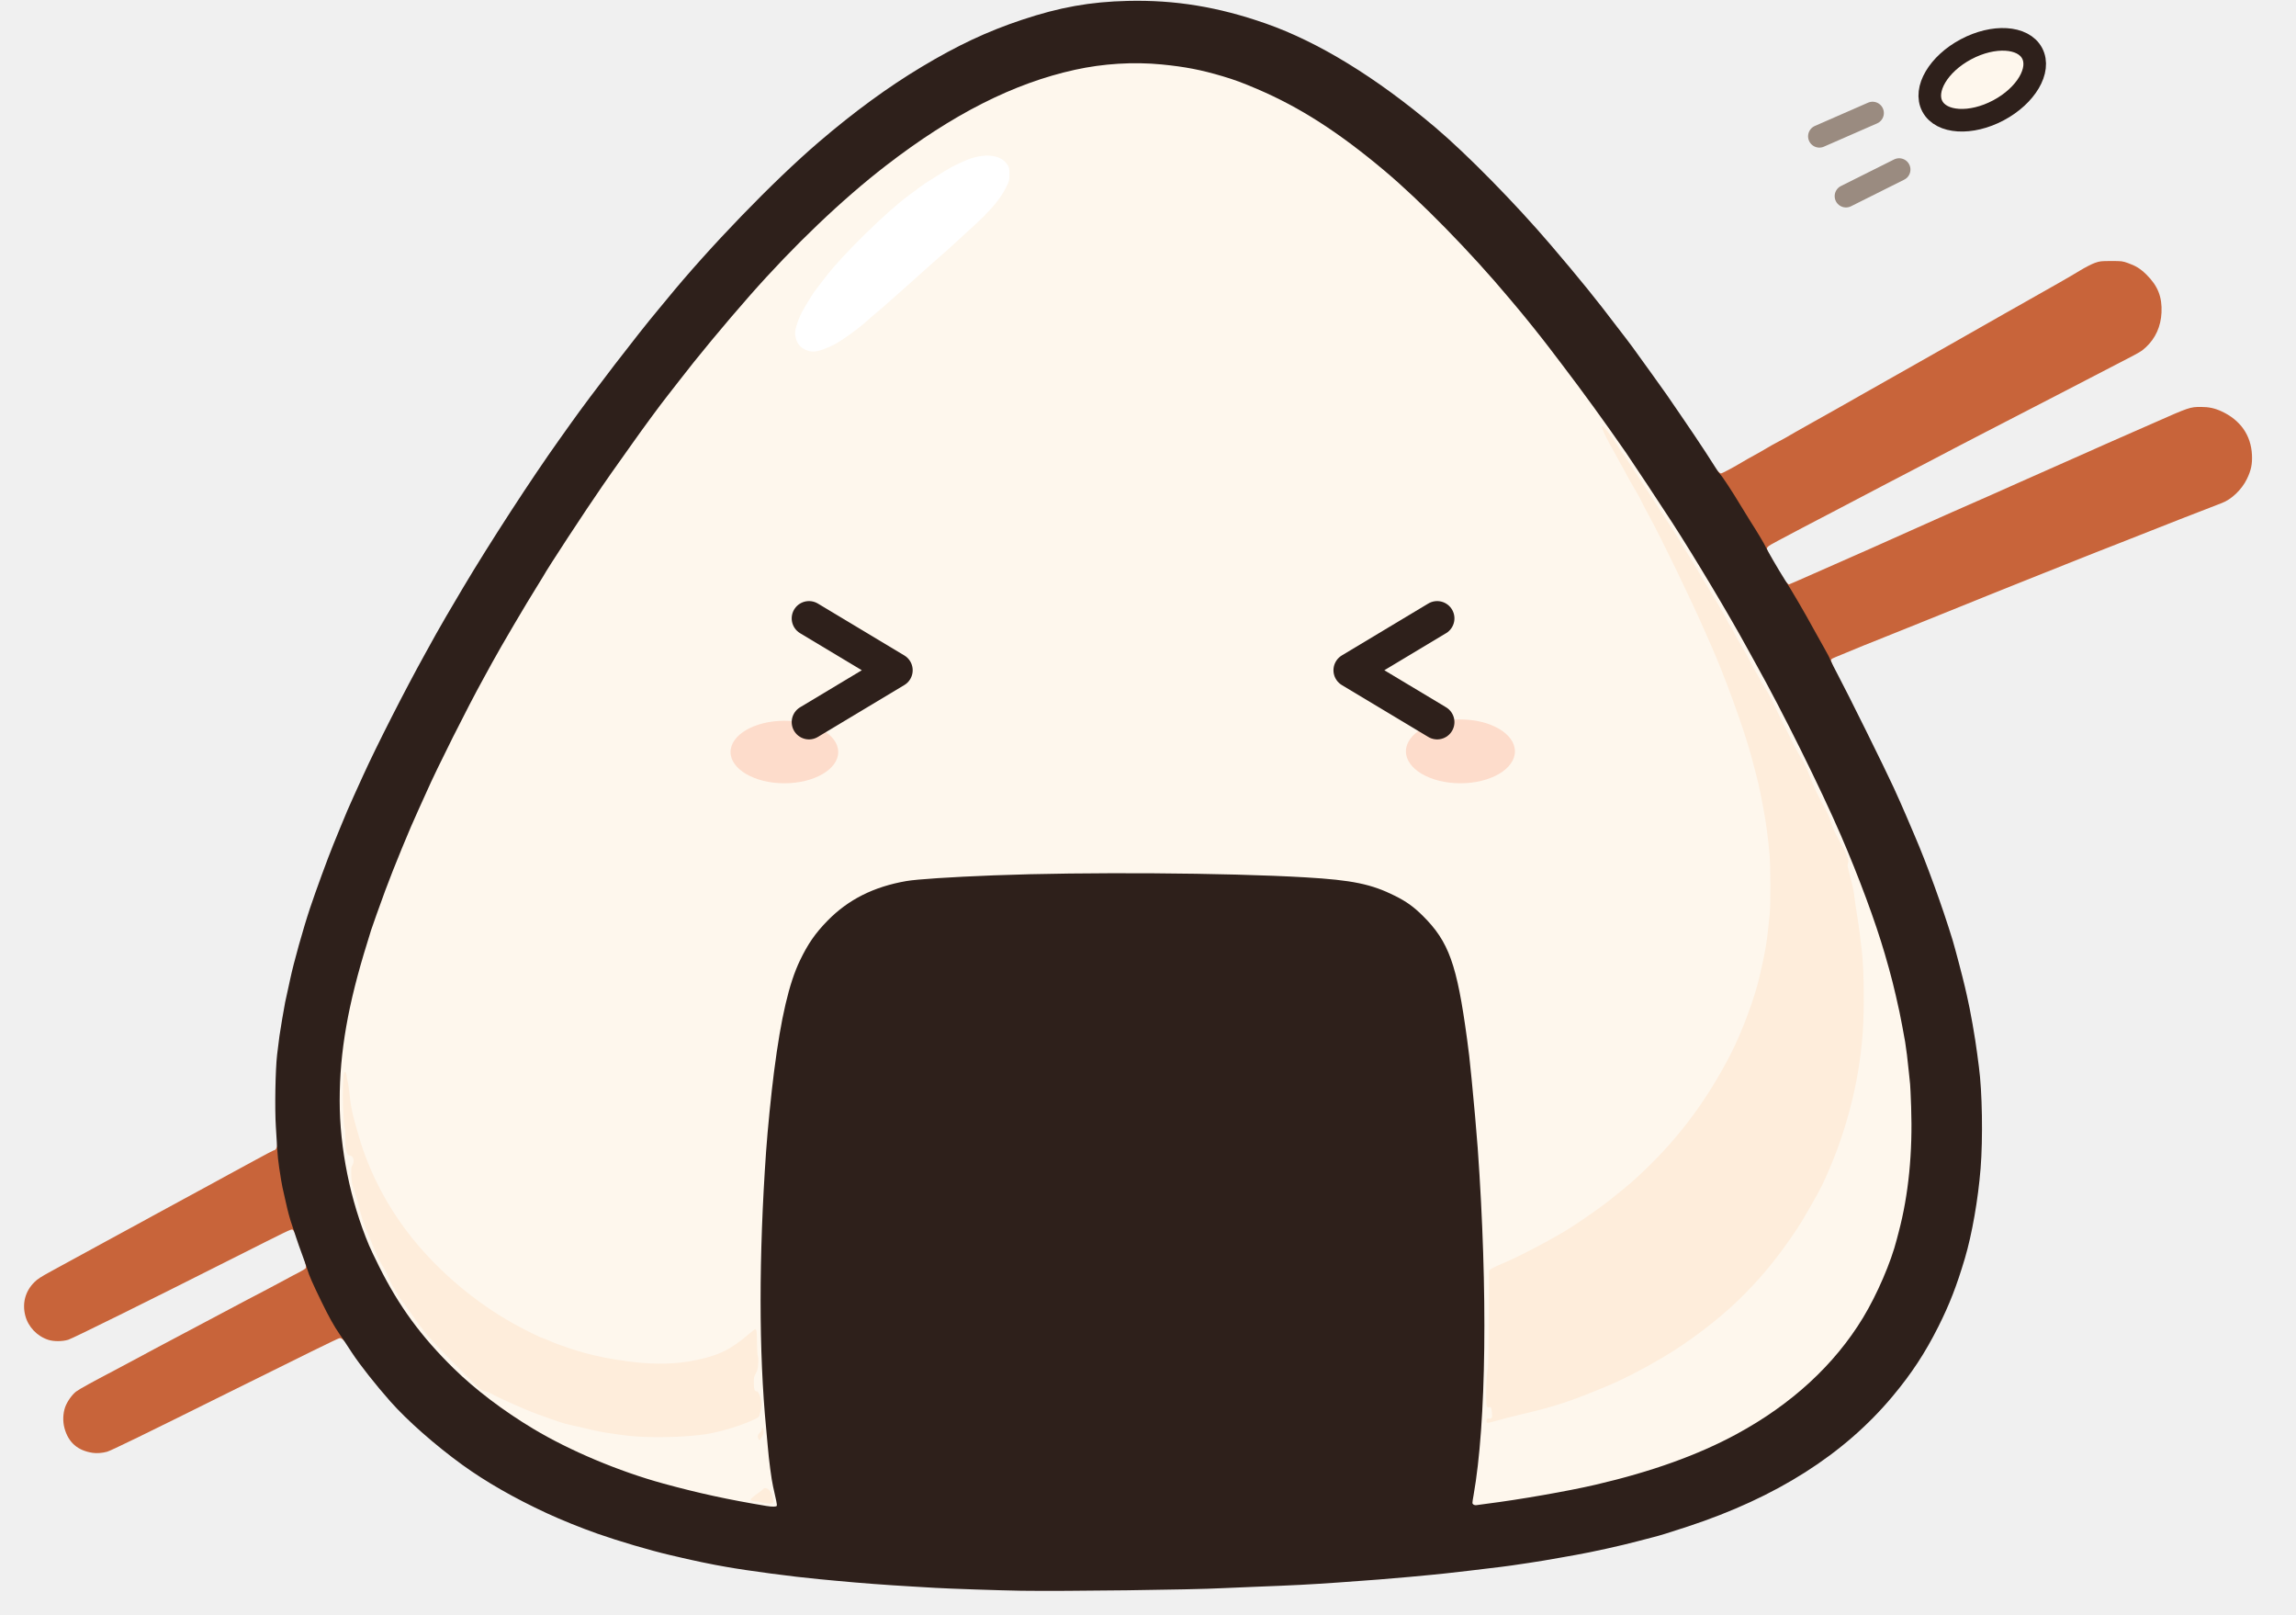
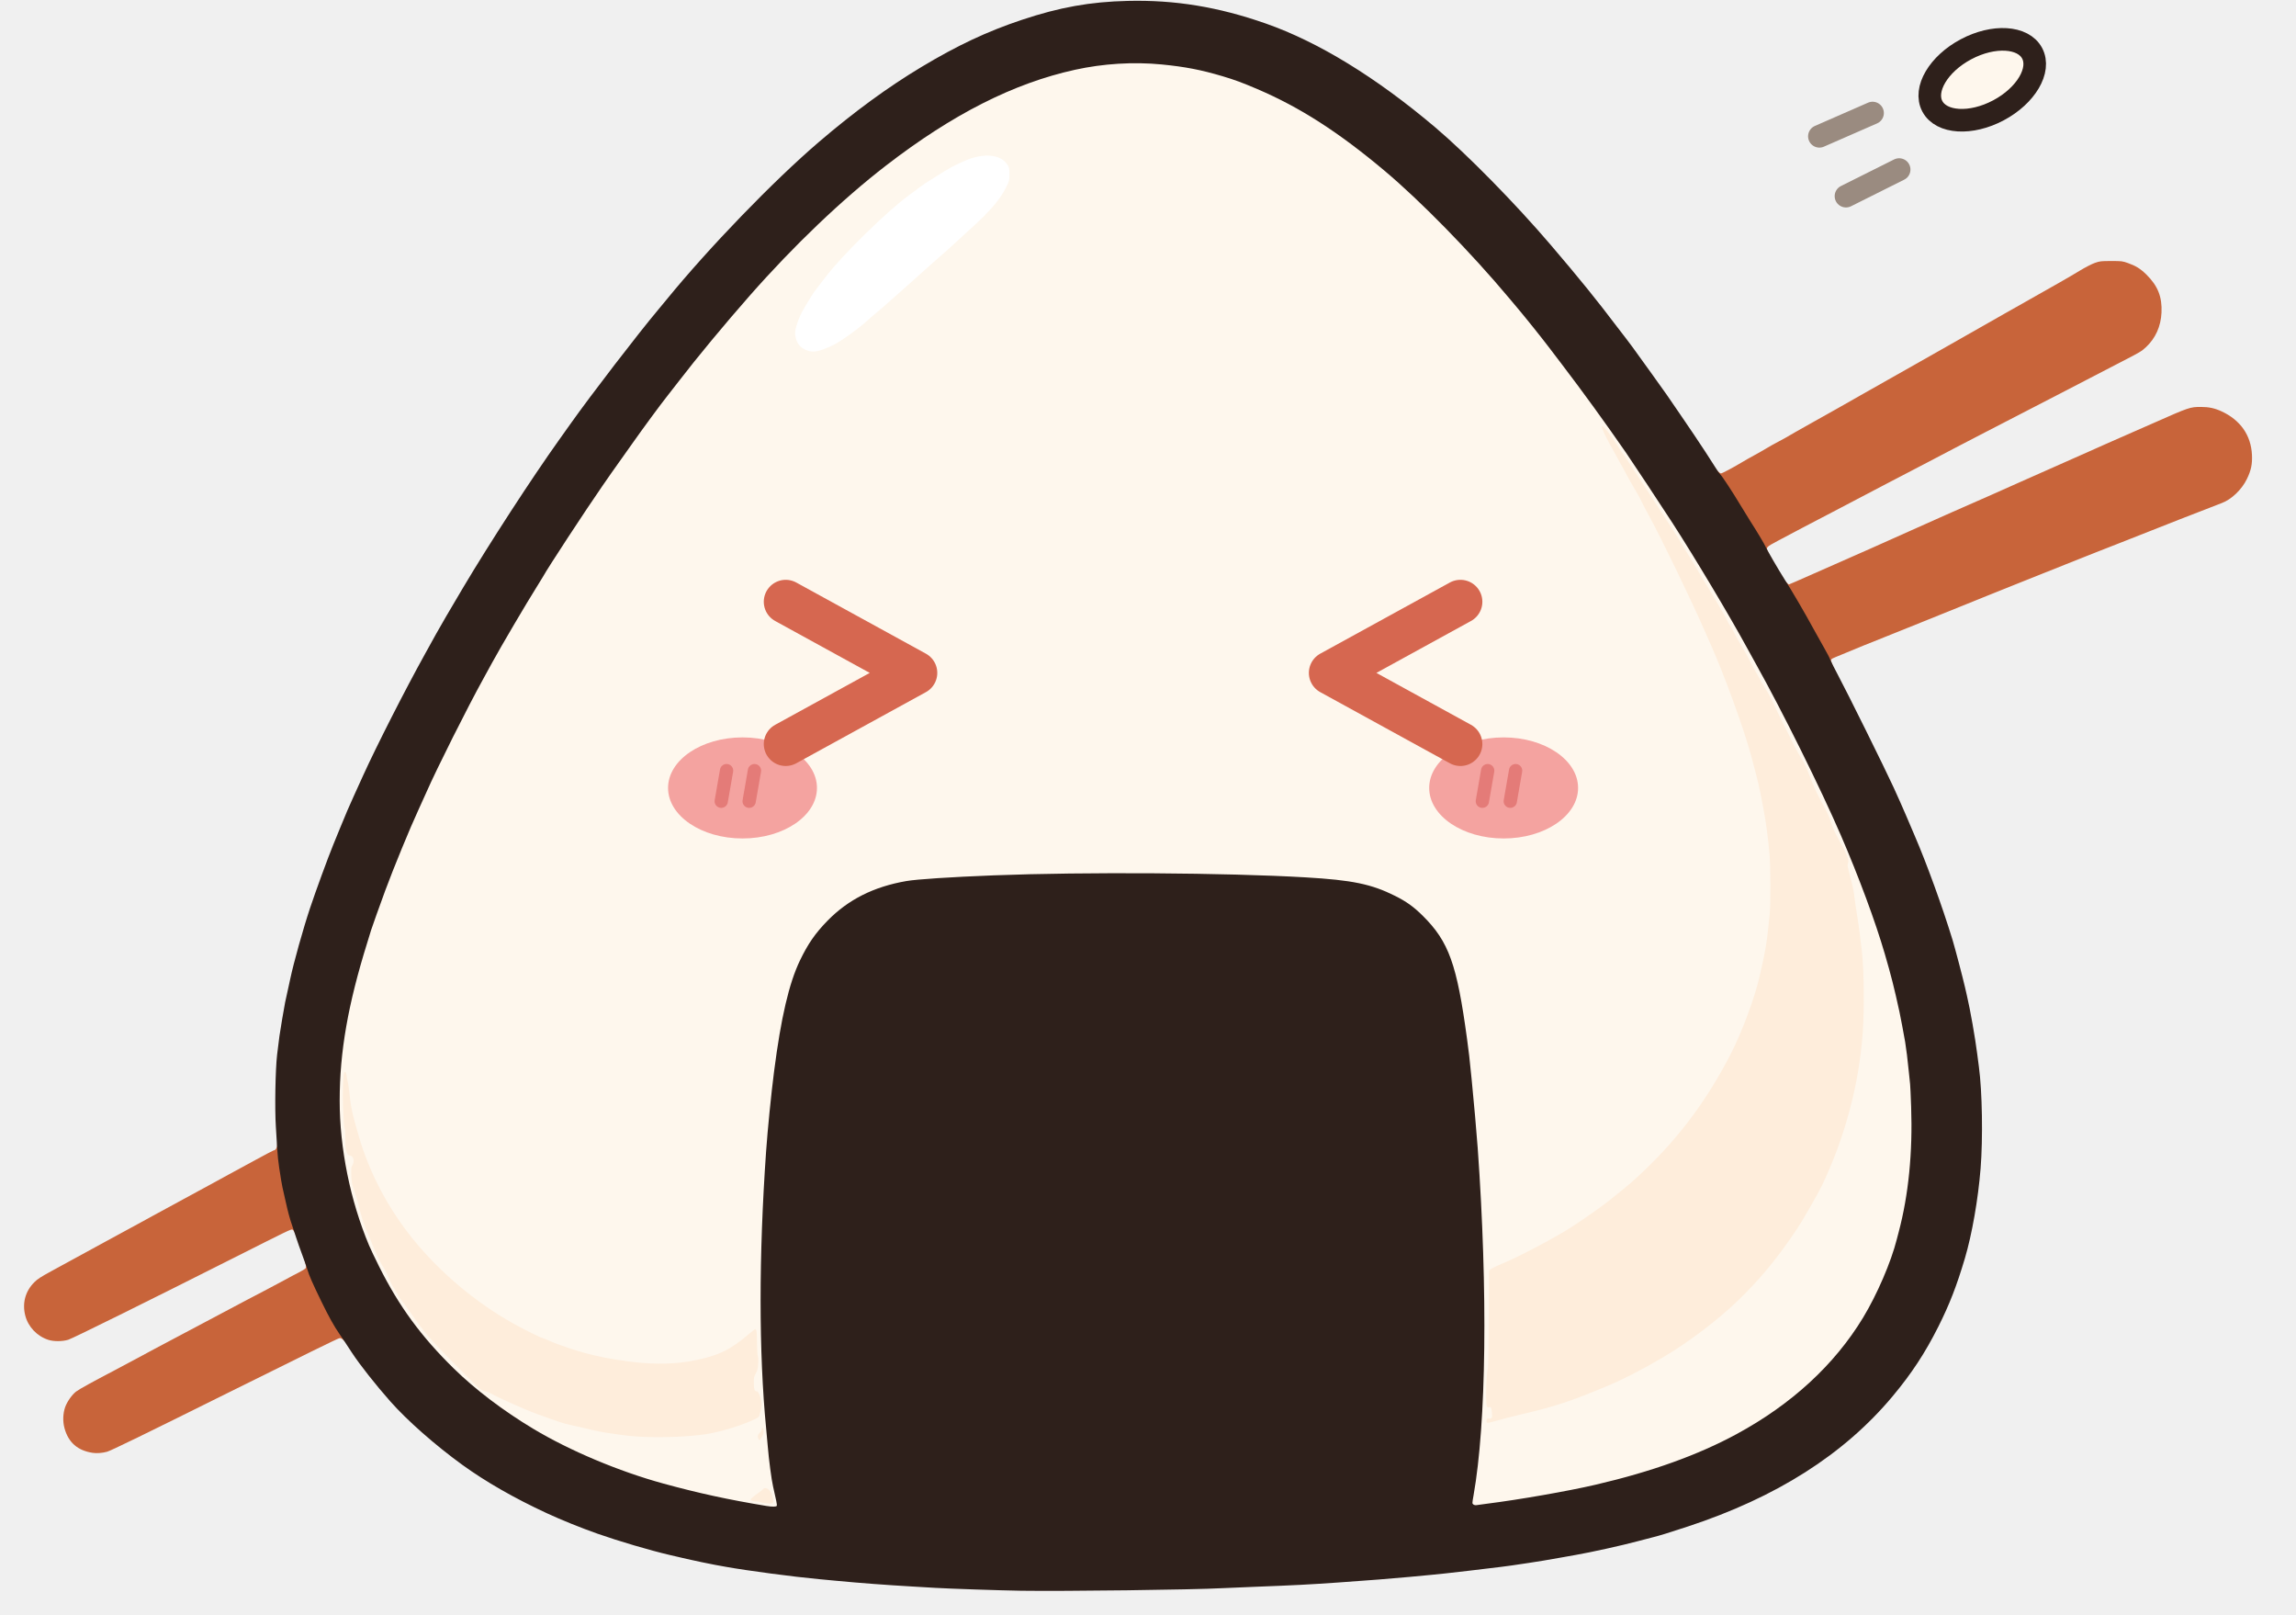
<svg xmlns="http://www.w3.org/2000/svg" viewBox="168 700 3454 2428" role="img" aria-label="Ben, screaming">
  <path id="chopsticks" d="m 307.5,2884.987 c -22.695,-3.362 -36.662,-15.602 -42.516,-37.254 -2.709,-10.021 -2.336,-21.823 0.991,-31.382 2.848,-8.183 10.363,-18.906 16.488,-23.526 4.939,-3.725 24.267,-14.389 59.537,-32.847 10.175,-5.325 23,-12.158 28.5,-15.184 10.624,-5.845 42.326,-22.74 85,-45.297 14.3,-7.559 32.975,-17.459 41.5,-22 31.419,-16.736 51.019,-27.076 72,-37.984 11.825,-6.148 25.1,-13.22 29.5,-15.716 4.4,-2.496 12.594,-6.841 18.209,-9.655 5.615,-2.814 10.661,-5.962 11.213,-6.994 0.713,-1.332 0.541,-3.509 -0.594,-7.497 -1.292,-4.541 -1.357,-5.91 -0.341,-7.134 0.692,-0.833 1.696,-1.515 2.232,-1.515 1.426,0 14.56,12.906 16.752,16.462 1.03,1.671 3.204,6.638 4.831,11.039 3.469,9.386 24.22,52.923 31.441,65.966 2.751,4.969 7.196,12.389 9.879,16.488 5.787,8.845 6.133,11.812 1.8,15.457 -1.692,1.424 -3.55,2.589 -4.129,2.589 -0.579,0 -2.803,-1.581 -4.942,-3.514 -3.111,-2.811 -4.411,-3.384 -6.493,-2.861 -3.058,0.767 -52.642,25.081 -165.359,81.086 -129.645,64.415 -178.101,88.016 -184,89.62 -7.188,1.954 -15.282,2.578 -21.5,1.657 z m -66.702,-169.918 c -17.054,-5.453 -30.443,-19.543 -34.816,-36.64 -4.749,-18.569 0.092,-36.447 13.518,-49.919 4.856,-4.873 9.718,-8.047 25.5,-16.651 10.725,-5.846 24,-13.089 29.5,-16.094 5.5,-3.005 15.4,-8.406 22,-12.002 6.6,-3.596 18.75,-10.233 27,-14.749 16.262,-8.902 32.879,-17.926 52.5,-28.512 6.875,-3.709 16.325,-8.89 21,-11.514 4.675,-2.623 25.375,-13.874 46,-25.002 20.625,-11.128 41.325,-22.375 46,-24.995 4.675,-2.619 14.575,-8.036 22,-12.037 7.425,-4.001 25.74,-13.953 40.7,-22.114 14.96,-8.162 27.672,-14.84 28.25,-14.84 2.588,0 5.05,-4.085 5.05,-8.378 0,-7.364 1.976,-7.705 8.559,-1.478 7.239,6.846 8.241,8.925 9.434,19.563 0.921,8.217 1.596,12.644 5.454,35.792 3.396,20.378 9.192,45.49 14.621,63.355 2.67,8.786 2.475,10.537 -1.685,15.142 -4.847,5.365 -7.454,5.302 -9.962,-0.243 -1.057,-2.335 -2.733,-4.398 -3.725,-4.584 -2.456,-0.46 -6.226,1.362 -85.137,41.151 -133.484,67.306 -245.129,122.523 -251.915,124.59 -8.791,2.678 -21.75,2.746 -29.847,0.158 z M 2911.861,1698.295 c -4.724,-4.837 -9.608,-10.82 -10.855,-13.295 -1.247,-2.475 -5.062,-9.225 -8.479,-15 -3.417,-5.775 -9.895,-17.391 -14.397,-25.814 -4.502,-8.422 -9.254,-17.006 -10.56,-19.075 -8.253,-13.073 -24.57,-42.874 -24.57,-44.872 0,-2.579 4.965,-8.239 7.227,-8.239 0.759,0 2.907,1.575 4.773,3.5 1.866,1.925 3.71,3.5 4.098,3.5 0.388,0 17.512,-7.466 38.054,-16.591 20.542,-9.125 45.448,-20.115 55.348,-24.421 16.455,-7.158 28.218,-12.392 86.5,-38.486 46.65,-20.886 76.492,-34.143 90,-39.983 16.229,-7.015 51.059,-22.448 79,-35.003 19.115,-8.589 78.634,-34.974 101.5,-44.994 7.15,-3.133 17.725,-7.854 23.5,-10.489 5.775,-2.636 17.025,-7.596 25,-11.023 7.975,-3.427 30.025,-13.104 49,-21.505 54.542,-24.147 55.595,-24.505 72.098,-24.505 11.704,0 20.731,1.937 30.879,6.625 28.391,13.116 44.359,35.937 45.761,65.403 0.669,14.062 -1.301,23.438 -7.67,36.506 -7.735,15.869 -23.215,30.651 -37.724,36.024 -14.026,5.194 -100.915,39.212 -155.843,61.015 -11.55,4.585 -26.175,10.311 -32.5,12.726 -6.325,2.415 -27.25,10.723 -46.5,18.463 -19.25,7.74 -50.525,20.229 -69.5,27.752 -18.975,7.523 -40.35,16.085 -47.5,19.026 -7.15,2.941 -22,8.946 -33,13.345 -11,4.399 -37.325,15.019 -58.5,23.602 -21.175,8.583 -48.175,19.438 -60,24.123 -26.834,10.632 -47.267,18.918 -61.5,24.941 -6.05,2.56 -13.25,5.541 -16,6.623 -7.837,3.086 -8.29,3.869 -5.583,9.65 2.765,5.904 2.483,8.57 -0.951,8.972 -2.022,0.237 -4.205,-1.434 -11.105,-8.5 z m -95.486,-166.471 c -5.996,-5.805 -9.343,-10.33 -16.146,-21.824 -4.72,-7.975 -10.684,-17.65 -13.254,-21.5 -2.569,-3.85 -9.531,-15.1 -15.471,-25 -5.94,-9.9 -15.458,-25.074 -21.152,-33.72 -5.694,-8.646 -10.353,-16.443 -10.353,-17.327 0,-1.966 5.321,-7.453 7.227,-7.453 0.759,0 2.907,1.575 4.773,3.5 1.866,1.925 4.054,3.5 4.862,3.5 1.758,0 18.607,-8.908 30.852,-16.311 4.832,-2.922 13.286,-7.732 18.786,-10.689 5.5,-2.958 13.958,-7.77 18.795,-10.694 4.837,-2.925 11.137,-6.489 14,-7.921 6.239,-3.122 20.373,-11.042 30.705,-17.207 4.125,-2.461 15.825,-9.051 26,-14.643 10.175,-5.592 26.375,-14.676 36,-20.187 9.625,-5.511 24.925,-14.203 34,-19.316 9.075,-5.113 27.75,-15.683 41.5,-23.487 13.75,-7.804 32.875,-18.609 42.5,-24.01 9.625,-5.401 26.725,-15.094 38,-21.541 35.264,-20.162 63.381,-36.136 96,-54.54 85.017,-47.967 94.096,-53.154 113,-64.563 8.255,-4.982 17.946,-9.949 22.5,-11.532 7.486,-2.602 9.06,-2.781 24.5,-2.794 15.907,-0.013 16.814,0.097 25.23,3.076 11.95,4.23 18.845,8.537 27.789,17.359 17.127,16.892 23.731,33.505 22.659,57 -0.949,20.799 -8.953,38.645 -23.38,52.128 -6.584,6.154 -9.092,7.657 -34.798,20.858 -21.457,11.019 -45.13,23.291 -96,49.765 -39.964,20.799 -79.242,41.089 -119,61.473 -20.35,10.433 -37.45,19.313 -38,19.733 -0.55,0.42 -19.45,10.331 -42,22.023 -22.55,11.693 -49.775,25.885 -60.5,31.537 -40.192,21.182 -59.128,31.111 -81,42.471 -30.982,16.092 -62.325,32.564 -82.25,43.225 -18.607,9.957 -18.554,9.892 -14.506,17.533 1.754,3.311 2.007,4.633 1.151,6 -2.351,3.751 -5.156,2.69 -13.02,-4.923 z" fill="#c8643a" />
  <path id="body" d="m 1704,3077.374 c -29.597,-0.446 -110.042,-3.157 -129.5,-4.363 -8.8,-0.546 -24.325,-1.463 -34.5,-2.039 -37.371,-2.115 -79.365,-5.271 -113,-8.49 -8.525,-0.816 -20.675,-1.96 -27,-2.542 -37.914,-3.488 -107.687,-12.72 -139.5,-18.459 -4.95,-0.893 -12.375,-2.229 -16.5,-2.97 -8.087,-1.452 -32.749,-6.612 -42.5,-8.892 -3.3,-0.772 -9.375,-2.185 -13.5,-3.141 -4.125,-0.956 -9.975,-2.313 -13,-3.017 -28.674,-6.668 -76.672,-20.817 -108.112,-31.868 -17.155,-6.03 -23.758,-8.586 -51.638,-19.99 -39.974,-16.35 -94.794,-45.263 -130.742,-68.954 -38.951,-25.67 -92.645,-70.33 -114.68,-95.386 C 746.12,2780.305 723.014,2750.78 711,2732.094 c -4.675,-7.271 -11.39,-17.355 -14.923,-22.407 -10.349,-14.803 -17.626,-27.674 -29.786,-52.687 -13.129,-27.006 -18.393,-39.014 -20.824,-47.5 -0.945,-3.3 -4.406,-13.2 -7.691,-22 -3.285,-8.8 -7.488,-20.725 -9.341,-26.5 -1.852,-5.775 -4.531,-13.875 -5.952,-18 -3.745,-10.869 -6.075,-19.514 -9.971,-37 -1.9,-8.525 -3.942,-17.573 -4.539,-20.107 -0.597,-2.534 -1.48,-7.259 -1.963,-10.5 -0.483,-3.241 -1.853,-11.968 -3.044,-19.393 -1.191,-7.425 -2.529,-20.25 -2.975,-28.5 -0.445,-8.25 -1.345,-23.1 -2,-33 -1.783,-26.958 -0.749,-86.065 1.898,-108.5 2.953,-25.033 3.816,-31.098 7.612,-53.5 4.064,-23.981 4.668,-27.045 9.464,-48 0.504,-2.2 1.675,-7.6 2.602,-12 5.144,-24.398 19.594,-76.082 29.916,-107 8.543,-25.591 26.847,-75.506 35.02,-95.5 2.585,-6.325 7.093,-17.35 10.017,-24.5 9.252,-22.625 13.079,-31.539 21.251,-49.5 4.379,-9.625 10.31,-22.675 13.18,-29 20.345,-44.838 63.541,-129.69 93.415,-183.5 5.496,-9.9 12.97,-23.4 16.608,-30 6.334,-11.491 20.72,-36.145 40.612,-69.6 40.022,-67.31 103.397,-164.815 144.875,-222.9 4.517,-6.325 12.201,-17.125 17.075,-24 30.629,-43.197 101.922,-135.914 131.872,-171.501 3.35,-3.98 8.791,-10.548 12.091,-14.594 9.473,-11.616 47.997,-56.442 57.435,-66.832 70.944,-78.088 130.675,-135.516 191.565,-184.178 43.36,-34.652 79.258,-59.893 119.67,-84.145 54.291,-32.58 98.653,-53.405 151.007,-70.885 56.687,-18.927 102.869,-27.192 159.324,-28.514 71.271,-1.669 136.229,8.983 207.869,34.086 60.223,21.102 127.602,58.471 192.345,106.676 72.289,53.822 126.608,104.631 199.798,186.887 40.343,45.34 86.675,101.777 121.499,148 3.522,4.675 8.729,11.425 11.571,15 5.4,6.793 10.15,13.297 39.802,54.5 22.02,30.597 24.754,34.502 43.074,61.5 8.024,11.825 17.211,25.325 20.416,30 8.088,11.799 27.801,41.941 33.431,51.118 2.571,4.19 5.419,8.237 6.329,8.992 2.533,2.102 18.213,25.903 29.743,45.148 5.681,9.483 12.9,21.22 16.041,26.083 9.624,14.899 21.105,34.089 22.565,37.717 1.645,4.089 20.009,35.663 28.175,48.442 11.788,18.448 31.112,51.493 43.858,75 5.07,9.35 12.491,22.625 16.491,29.5 4,6.875 7.793,14.147 8.43,16.159 0.637,2.013 5.684,12.137 11.217,22.5 14.905,27.916 70.927,140.996 84.391,170.341 6.435,14.025 14.839,32.925 18.676,42 3.837,9.075 9.794,23.025 13.238,31 17.945,41.554 41.626,106.751 56.844,156.5 3.603,11.778 15.665,57.589 18.694,71 1.118,4.95 2.457,10.8 2.975,13 4.927,20.903 12.347,62.883 15.465,87.5 0.871,6.875 2.041,15.875 2.599,20 4.927,36.378 6.089,106.914 2.505,152.071 -3.677,46.33 -12.935,99.301 -23.67,135.429 -12.27,41.294 -23.111,69.19 -39.831,102.5 -20.475,40.789 -40.222,70.658 -71.07,107.5 -61.339,73.257 -165.435,137.045 -290.969,178.302 -29.044,9.545 -42.782,13.773 -52.5,16.157 -4.95,1.214 -15.525,3.962 -23.5,6.107 -22.883,6.154 -70.658,16.709 -92.5,20.438 -4.4,0.751 -12.95,2.276 -19,3.388 -16.91,3.109 -45.37,7.869 -51.5,8.612 -3.025,0.367 -9.325,1.3 -14,2.073 -12.408,2.051 -37.387,5.228 -78.25,9.949 -32.109,3.71 -40.25,4.596 -54.75,5.957 -8.525,0.8 -22.925,2.158 -32,3.016 -26.312,2.489 -63.4,5.407 -107.5,8.457 -45.629,3.155 -63.69,4.087 -126.5,6.523 -20.625,0.8 -42.225,1.709 -48,2.021 -44.1,2.377 -237.908,4.855 -303,3.873 z" fill="#fef7ed" />
  <path id="shade" d="m 1321,2960.891 c -3.575,-0.392 -7.767,-1.202 -9.315,-1.802 -1.548,-0.599 -4.725,-1.09 -7.059,-1.09 -2.334,0 -5.117,-0.649 -6.185,-1.443 -1.875,-1.393 -1.821,-1.548 1.559,-4.521 1.925,-1.693 5.993,-4.821 9.04,-6.952 3.047,-2.131 6.14,-4.597 6.872,-5.479 3.662,-4.413 11.545,0.951 13.89,9.452 3.23,11.704 2.235,13.042 -8.803,11.834 z m -11.965,-96.826 c -1.831,-3.42 -1.162,-6.622 1.965,-9.408 1.865,-1.662 3,-3.647 3,-5.249 0,-4.14 2.458,-2.254 2.827,2.168 0.237,2.848 -0.448,5.361 -2.5,9.169 -1.555,2.886 -3.149,5.248 -3.542,5.25 -0.393,0 -1.181,-0.867 -1.75,-1.931 z M 1136.5,2860.957 c -15.886,-0.699 -25.802,-1.692 -45,-4.51 -20.395,-2.993 -23.087,-3.526 -48,-9.506 -4.4,-1.056 -12.43,-2.859 -17.845,-4.006 -9.708,-2.057 -17.705,-4.692 -51.148,-16.858 -14.291,-5.199 -52.575,-22.065 -63.007,-27.758 -7.789,-4.251 -10.267,-5.305 -13.697,-5.827 -2.074,-0.316 -5.805,-2.193 -8.5,-4.277 -2.642,-2.043 -20.339,-19.465 -39.327,-38.715 -36.073,-36.571 -42.494,-44.108 -65.716,-77.145 -5.632,-8.012 -11.554,-16.065 -13.162,-17.895 -1.607,-1.831 -3.25,-4.37 -3.65,-5.644 -0.4,-1.274 -3.083,-5.916 -5.961,-10.316 -2.878,-4.4 -5.568,-9.081 -5.976,-10.402 -1.445,-4.672 -8.673,-19.621 -10.922,-22.589 -4.092,-5.4 -14.797,-28.532 -21.219,-45.852 -0.784,-2.114 -2.333,-5.624 -3.444,-7.8 -3.139,-6.152 -10.053,-27.718 -11.978,-37.357 -0.93,-4.658 -2.157,-9.033 -4.487,-16 -1.868,-5.585 -2.87,-8.691 -5.165,-16 -0.898,-2.862 -1.697,-9.632 -1.868,-15.834 -0.256,-9.281 -0.022,-11.288 1.632,-14 3.744,-6.14 1.724,-14.2 -3.722,-14.851 -1.451,-0.173 -2.961,-0.99 -3.356,-1.815 -3.045,-6.365 -3.484,-9.266 -3.484,-23 0,-7.975 -0.415,-15.146 -0.923,-15.934 -1.04,-1.617 -1.196,-3.608 -2.465,-31.566 -0.932,-20.537 0.116,-51.129 1.811,-52.823 1.654,-1.654 2.883,0.271 3.56,5.574 0.369,2.887 1.107,6.824 1.64,8.749 0.534,1.925 1.39,7.325 1.903,12 3.085,28.101 4.46,34.594 14.937,70.5 15.999,54.834 43.998,107.874 81.293,154 40.754,50.404 95.713,96.497 152.244,127.685 16.678,9.201 40.121,20.815 42.016,20.815 0.363,0 4.333,1.618 8.822,3.595 19.301,8.502 50.098,18.494 70.662,22.926 4.125,0.889 9.3,2.042 11.5,2.562 8.07,1.907 34.369,6.043 47.5,7.471 34.271,3.725 63.463,2.89 91,-2.603 35.747,-7.13 54.19,-16.099 81.638,-39.701 4.637,-3.987 8.811,-7.25 9.274,-7.25 2.248,0 2.801,3.805 2.881,19.801 0.052,10.42 0.558,18.731 1.272,20.896 0.792,2.401 0.955,6.452 0.489,12.199 -0.556,6.871 -1.287,9.636 -3.626,13.726 -2.638,4.613 -2.929,6.01 -2.929,14.059 0,9.437 1.211,12.799 4.615,12.812 1.283,0.01 2.559,1.983 4.523,7.007 3.121,7.984 3.497,13.616 1.398,20.912 -0.805,2.798 -1.7,6.27 -1.988,7.715 -0.673,3.374 -2.517,4.521 -17.048,10.61 -18.186,7.62 -45.672,15.475 -63.5,18.148 -24.883,3.731 -63.249,5.402 -93.5,4.071 z m 1267.965,-22.014 c -0.359,-0.581 -0.369,-2.188 -0.022,-3.571 0.54,-2.151 1.037,-2.425 3.435,-1.899 4.22,0.927 5.414,-1.185 4.619,-8.17 -1.039,-9.127 -1.278,-9.597 -4.558,-8.941 -2.653,0.531 -2.91,0.304 -3.554,-3.126 -1.723,-9.185 -0.131,-51.603 2.071,-55.165 0.369,-0.597 0.843,-33.819 1.054,-73.828 0.211,-40.009 0.407,-73.038 0.437,-73.398 0.088,-1.085 10.596,-6.684 18.314,-9.759 23.955,-9.546 79.447,-38.722 105.739,-55.595 15.713,-10.083 45.685,-31.113 55.505,-38.944 31.501,-25.122 35.801,-28.792 53.853,-45.963 53.432,-50.824 95.855,-108.083 130.828,-176.584 16.894,-33.09 35.794,-84.126 42.957,-116 1.051,-4.675 2.983,-13.225 4.295,-19 3.832,-16.871 6.869,-35.446 8.462,-51.75 0.605,-6.188 1.662,-16.312 2.349,-22.5 1.516,-13.64 1.361,-71.492 -0.24,-89.75 -2.17,-24.752 -5.244,-47.868 -9.041,-68 -6.805,-36.081 -6.981,-36.841 -18.46,-79.84 -10.491,-39.299 -39.603,-119.64 -60.028,-165.66 -3.662,-8.25 -7.924,-17.925 -9.473,-21.5 -19.15,-44.208 -66.652,-142.444 -84.139,-174 -4.114,-7.425 -9.163,-17.075 -11.218,-21.444 -2.055,-4.369 -5.827,-11.344 -8.382,-15.5 -4.83,-7.857 -10.241,-17.521 -20.751,-37.056 -3.403,-6.325 -8.131,-14.875 -10.507,-19 -13.437,-23.33 -22.338,-42 -20.023,-42 2.966,0 13.736,13.643 24.133,30.571 2.542,4.139 5.932,9.191 7.533,11.227 1.601,2.036 6.238,8.877 10.304,15.202 4.066,6.325 13.051,19.976 19.967,30.335 6.916,10.359 14.317,21.609 16.447,25 4.932,7.851 11.373,17.751 25.804,39.665 6.339,9.625 13.683,21.325 16.322,26 2.638,4.675 6.444,10.975 8.457,14 2.013,3.025 7.52,12.025 12.239,20 4.719,7.975 10.093,17.059 11.943,20.188 1.85,3.128 6.121,10.103 9.492,15.5 3.371,5.397 8.393,13.863 11.162,18.812 2.768,4.95 6.915,12.047 9.216,15.77 2.301,3.724 4.68,8.224 5.287,10 0.607,1.776 2.41,4.947 4.006,7.046 1.596,2.099 4.947,7.949 7.447,13 2.5,5.051 5.752,10.984 7.226,13.184 3.784,5.646 11.695,19.811 19.476,34.876 3.658,7.082 7.754,14.499 9.101,16.482 1.348,1.983 2.465,4.064 2.482,4.624 0.018,0.56 2.941,5.518 6.497,11.018 3.556,5.5 7.838,12.925 9.517,16.5 6.93,14.755 17.694,36.831 21.18,43.438 2.05,3.884 5.562,10.887 7.806,15.562 6.854,14.281 11.885,23.652 17.502,32.599 2.953,4.704 7.025,12.905 9.049,18.226 7.118,18.713 13.305,32.864 18.462,42.222 11.187,20.301 13.328,24.811 16.588,34.953 1.856,5.775 5.223,13.875 7.481,18 2.258,4.125 5.234,9.75 6.613,12.5 1.379,2.75 3.305,6.127 4.282,7.503 0.976,1.377 3.228,6.271 5.004,10.875 2.875,7.455 3.106,8.78 2.111,12.101 -1.192,3.977 -1.449,2.624 5.723,30.021 1.656,6.325 3.319,15.1 3.696,19.5 0.377,4.4 2.012,15.875 3.633,25.5 2.782,16.517 5.462,36.503 7.779,58 3.247,30.135 3.783,86.837 1.162,123 -5.606,77.343 -26.54,155.843 -60.801,228.001 -5.906,12.438 -29.485,53.6 -37.807,65.999 -30.209,45.007 -55.911,76.1 -90.117,109.018 -29.942,28.814 -74.154,62.222 -111.428,84.197 -31.112,18.343 -59.417,32.921 -83.462,42.987 -55.086,23.06 -79.412,31.132 -127.5,42.307 -10.725,2.492 -26.715,6.547 -35.534,9.011 -17.451,4.875 -18.038,4.981 -19.001,3.422 z" fill="#feeddb" />
  <path id="highlight" d="m 1382.255,1227.104 c -8.991,-3.345 -14.187,-8.768 -16.786,-17.523 -2.112,-7.112 -1.806,-11.899 1.409,-22.081 3.171,-10.041 7.558,-19.088 15.03,-31 2.76,-4.4 5.91,-9.621 7.001,-11.603 1.09,-1.982 5.608,-8.281 10.04,-14 4.432,-5.718 9.744,-12.592 11.805,-15.276 25.389,-33.059 91.455,-97.727 124.747,-122.106 4.4,-3.222 12.05,-8.866 17,-12.541 4.95,-3.676 10.125,-7.251 11.5,-7.945 1.375,-0.694 6.775,-4.054 12,-7.466 17.747,-11.589 29.75,-18.098 45.203,-24.513 27.486,-11.411 52.681,-8.72 62.297,6.653 2.792,4.465 3,5.461 3,14.405 0,9.57 -0.021,9.651 -5.177,20 -9.012,18.087 -23.797,35.34 -52.757,61.562 -9.386,8.499 -19.316,17.583 -22.066,20.187 -6.343,6.006 -20.982,19.065 -34.5,30.776 -5.775,5.003 -14.347,12.644 -19.05,16.981 -4.702,4.337 -13.688,12.385 -19.968,17.885 -6.28,5.5 -14.412,12.7 -18.072,16 -12.45,11.227 -26.621,23.546 -32.023,27.839 -2.963,2.355 -7.413,6.211 -9.888,8.57 -11.404,10.868 -40.684,31.942 -51.433,37.02 -20.805,9.827 -29.83,11.704 -39.313,8.176 z" fill="#ffffff" />
-   <g id="blush" fill="#fddccb">
-     <ellipse cx="1348" cy="1831" rx="81" ry="47" />
-     <ellipse cx="2365" cy="1830" rx="82" ry="48" />
+   <g>
+     <ellipse cx="1285" cy="1885" rx="112" ry="76" fill="#f4a3a0" />
+     <path d="M 1261,1859 L 1253,1905 M 1303,1859 L 1295,1905" fill="none" stroke="#e47b78" stroke-width="20" stroke-linecap="round" stroke-linejoin="round" />
+     <ellipse cx="2430" cy="1885" rx="112" ry="76" fill="#f4a3a0" />
+     <path d="M 2406,1859 L 2398,1905 M 2448,1859 L 2440,1905" fill="none" stroke="#e47b78" stroke-width="20" stroke-linecap="round" stroke-linejoin="round" />
  </g>
-   <path d="M 1385,1630 L 1515,1708 L 1385,1786 M 2330,1630 L 2200,1708 L 2330,1786" fill="none" stroke="#2e201b" stroke-width="52" stroke-linecap="round" stroke-linejoin="round" />
+   <path d="M 1350,1605 L 1545,1712 L 1350,1819 M 2365,1605 L 2170,1712 L 2365,1819" fill="none" stroke="#d66750" stroke-width="66" stroke-linecap="round" stroke-linejoin="round" />
  <path id="outline-and-nori" d="m 1704,3092.374 c -29.597,-0.446 -110.042,-3.157 -129.5,-4.363 -8.8,-0.546 -24.325,-1.463 -34.5,-2.039 -37.371,-2.115 -79.365,-5.271 -113,-8.49 -8.525,-0.816 -20.675,-1.96 -27,-2.542 -37.914,-3.488 -107.687,-12.72 -139.5,-18.459 -4.95,-0.893 -12.375,-2.229 -16.5,-2.97 -8.087,-1.452 -32.749,-6.612 -42.5,-8.892 -3.3,-0.772 -9.375,-2.185 -13.5,-3.141 -4.125,-0.956 -9.975,-2.313 -13,-3.017 -28.674,-6.668 -76.672,-20.817 -108.112,-31.868 -24.743,-8.697 -54.132,-20.57 -76.405,-30.867 -48.256,-22.309 -91.88,-47.28 -126.865,-72.62 -40.933,-29.648 -83.01,-66.71 -108.545,-95.606 -21.932,-24.82 -45.658,-54.873 -57.236,-72.5 -4.154,-6.325 -9.181,-13.975 -11.171,-17 -1.99,-3.025 -5.503,-8.2 -7.806,-11.5 -8.134,-11.651 -16.271,-26.26 -27.569,-49.5 -13.129,-27.006 -18.393,-39.014 -20.824,-47.5 -0.945,-3.3 -4.406,-13.2 -7.691,-22 -3.285,-8.8 -7.488,-20.725 -9.341,-26.5 -1.852,-5.775 -4.531,-13.875 -5.952,-18 -3.745,-10.869 -6.075,-19.514 -9.971,-37 -1.9,-8.525 -3.942,-17.573 -4.539,-20.107 -0.597,-2.534 -1.48,-7.259 -1.963,-10.5 -0.483,-3.241 -1.853,-11.968 -3.044,-19.393 -1.191,-7.425 -2.529,-20.25 -2.975,-28.5 -0.445,-8.25 -1.345,-23.1 -2,-33 -1.783,-26.958 -0.749,-86.065 1.898,-108.5 2.953,-25.033 3.816,-31.098 7.612,-53.5 4.064,-23.981 4.668,-27.045 9.464,-48 0.504,-2.2 1.675,-7.6 2.602,-12 5.144,-24.398 19.594,-76.082 29.916,-107 8.543,-25.591 26.847,-75.506 35.02,-95.5 2.585,-6.325 7.093,-17.35 10.017,-24.5 9.252,-22.625 13.079,-31.539 21.251,-49.5 4.379,-9.625 10.31,-22.675 13.18,-29 20.345,-44.838 63.541,-129.69 93.415,-183.5 5.496,-9.9 12.97,-23.4 16.608,-30 6.334,-11.491 20.72,-36.145 40.612,-69.6 40.022,-67.31 103.397,-164.815 144.875,-222.9 4.517,-6.325 12.201,-17.125 17.075,-24 30.629,-43.197 101.922,-135.914 131.872,-171.501 3.35,-3.98 8.791,-10.548 12.091,-14.594 63.952,-78.422 160.967,-178.796 229.5,-237.447 53.004,-45.361 103.678,-82.407 154.17,-112.707 54.291,-32.58 98.653,-53.405 151.007,-70.885 56.687,-18.927 102.869,-27.192 159.324,-28.514 71.271,-1.669 136.229,8.983 207.869,34.086 78.908,27.65 165.974,80.99 254.631,155.998 47.725,40.377 120.614,114.566 174.041,177.142 42.872,50.214 69.434,83.008 99.959,123.412 5.225,6.916 11.132,14.585 13.127,17.042 3.804,4.685 8.8,11.537 38.256,52.468 22.02,30.597 24.754,34.502 43.074,61.5 8.024,11.825 17.211,25.325 20.416,30 8.088,11.799 27.801,41.941 33.431,51.118 2.571,4.19 5.419,8.237 6.329,8.992 2.533,2.102 18.213,25.903 29.743,45.148 5.681,9.483 12.9,21.22 16.041,26.083 9.624,14.899 21.105,34.089 22.565,37.717 1.645,4.089 20.009,35.663 28.175,48.442 11.788,18.448 31.112,51.493 43.858,75 5.07,9.35 12.491,22.625 16.491,29.5 4,6.875 7.793,14.147 8.43,16.159 0.637,2.013 5.684,12.137 11.217,22.5 14.905,27.916 70.927,140.996 84.391,170.341 6.435,14.025 14.839,32.925 18.676,42 3.837,9.075 9.794,23.025 13.238,31 17.945,41.554 41.626,106.751 56.844,156.5 3.603,11.778 15.665,57.589 18.694,71 1.118,4.95 2.457,10.8 2.975,13 4.927,20.903 12.347,62.883 15.465,87.5 0.871,6.875 2.041,15.875 2.599,20 4.927,36.378 6.089,106.914 2.505,152.071 -3.677,46.33 -12.935,99.301 -23.67,135.429 -12.27,41.294 -23.111,69.19 -39.831,102.5 -19.946,39.734 -40.287,70.707 -68.96,105 -73.002,87.312 -174.765,151.988 -308.08,195.802 -29.044,9.545 -42.782,13.773 -52.5,16.157 -4.95,1.214 -15.525,3.962 -23.5,6.107 -22.883,6.154 -70.658,16.709 -92.5,20.438 -4.4,0.751 -12.95,2.276 -19,3.388 -16.91,3.109 -45.37,7.869 -51.5,8.612 -3.025,0.367 -9.325,1.3 -14,2.073 -12.408,2.051 -37.387,5.228 -78.25,9.949 -32.109,3.71 -40.25,4.596 -54.75,5.957 -8.525,0.8 -22.925,2.158 -32,3.016 -26.312,2.489 -63.4,5.407 -107.5,8.457 -45.629,3.155 -63.69,4.087 -126.5,6.523 -20.625,0.8 -42.225,1.709 -48,2.021 -44.1,2.377 -237.908,4.855 -303,3.873 z m -367.367,-127.859 c 0.487,-1.269 -0.854,-8.125 -5.677,-29.015 -2.399,-10.39 -6.308,-40.023 -7.981,-60.5 -0.517,-6.325 -1.617,-18.475 -2.445,-27 -11.076,-114.03 -11.091,-259.546 -0.043,-416.5 2.329,-33.09 7.621,-86.114 11.955,-119.804 10.454,-81.253 22.492,-132.903 38.966,-167.196 12.051,-25.086 23.097,-41.008 41.513,-59.84 31.117,-31.819 69.519,-51.123 118.579,-59.608 15.912,-2.752 66.351,-6.046 131.5,-8.588 135.666,-5.293 350.734,-3.904 469,3.029 70.269,4.119 99.119,10.073 134.5,27.759 17.398,8.697 28.294,16.527 42.073,30.236 39.011,38.812 51.163,72.678 66.384,185.012 3.012,22.226 3.324,24.972 6.937,61 3.135,31.261 7.574,81.523 9.14,103.5 15.3,214.658 12.904,413.644 -6.284,521.852 -2.176,12.273 -2.178,12.362 -0.22,13.806 1.196,0.882 3.15,1.244 4.97,0.922 1.65,-0.292 8.4,-1.212 15,-2.043 48.915,-6.162 122.299,-18.976 163.5,-28.548 84.393,-19.608 154.195,-44.641 212.37,-76.161 82.829,-44.878 147.199,-104.089 190.233,-174.988 21.14,-34.828 42.227,-83.735 50.808,-117.84 0.346,-1.375 1.7,-6.55 3.009,-11.5 14.726,-55.685 21.032,-119.347 18.62,-188 -0.58,-16.5 -1.282,-31.8 -1.562,-34 -0.28,-2.2 -1.169,-10.75 -1.977,-19 -1.688,-17.244 -3.886,-35.108 -5.474,-44.5 -1.723,-10.193 -6.955,-37.825 -8.52,-45 -8.108,-37.169 -12.338,-53.897 -22.125,-87.5 -14.134,-48.527 -38.959,-115.497 -66.168,-178.5 -30.199,-69.925 -87.772,-185.995 -127.727,-257.5 -3.688,-6.6 -9.533,-17.191 -12.988,-23.536 -26.889,-49.371 -78.261,-135.381 -113.036,-189.251 -15.317,-23.728 -61.654,-93.771 -69.756,-105.443 -32.722,-47.139 -64.356,-90.724 -95.525,-131.611 -6.775,-8.887 -16.426,-21.558 -21.446,-28.158 -10.208,-13.419 -34.412,-43.603 -45.182,-56.345 -3.88,-4.59 -9.979,-11.839 -13.554,-16.109 -57.228,-68.358 -132.875,-145.675 -187,-191.127 -69.388,-58.27 -127.522,-95.589 -191.5,-122.933 -22.662,-9.686 -34.056,-13.904 -52,-19.252 -32.512,-9.689 -56.671,-14.366 -92,-17.808 -42.362,-4.128 -87.758,-1.34 -130.286,8.001 -92.372,20.29 -184.058,66.735 -284.2,143.967 -66.096,50.975 -138.659,120.205 -205.014,195.597 -37.967,43.138 -79.637,93.395 -106.966,129.009 -4.643,6.05 -12.362,15.95 -17.153,22 -10.654,13.452 -36.027,47.906 -52.881,71.807 -6.875,9.75 -15.875,22.429 -20,28.175 -4.125,5.746 -9.461,13.276 -11.859,16.733 -2.397,3.457 -8.108,11.685 -12.69,18.285 -25.298,36.439 -83.759,125.682 -89.446,136.543 -0.707,1.351 -4.979,8.307 -9.493,15.457 -15.049,23.837 -54.48,90.823 -66.991,113.803 -4.55,8.358 -10.639,19.472 -13.531,24.697 -23.638,42.712 -70,135.107 -85.357,170.111 -2.99,6.814 -8.468,18.915 -12.175,26.89 -12.437,26.759 -37.487,87.645 -49.953,121.415 -7.662,20.756 -20.369,56.33 -21.284,59.585 -0.541,1.925 -3.024,10.025 -5.517,18 -29.23,93.493 -41.701,164.756 -41.703,238.313 -0.002,71.889 15.919,150.31 44.195,217.687 2.193,5.225 9.053,19.625 15.246,32 29.843,59.638 63.069,104.979 112.212,153.127 32.373,31.717 74.328,63.537 119.554,90.675 54.85,32.912 128.758,64.023 195.535,82.308 53.007,14.515 97.998,24.293 155.257,33.744 8.995,1.485 14.982,1.355 15.633,-0.34 z" fill="#2e201b" fill-rule="evenodd" />
  <ellipse cx="3150" cy="820" rx="85" ry="52" transform="rotate(-28 3150 820)" fill="#fef7ed" stroke="#2e201b" stroke-width="34" />
-   <path d="M 2905,905 L 2985,870 M 2945,995 L 3025,955" fill="none" stroke="#9a8b80" stroke-width="34" stroke-linecap="round" />
+   <path d="M 2905,905 L 2985,870 M 2945,995 L 3025,955" fill="none" stroke="#9a8b80" stroke-width="34" stroke-linecap="round" stroke-linejoin="round" />
</svg>
